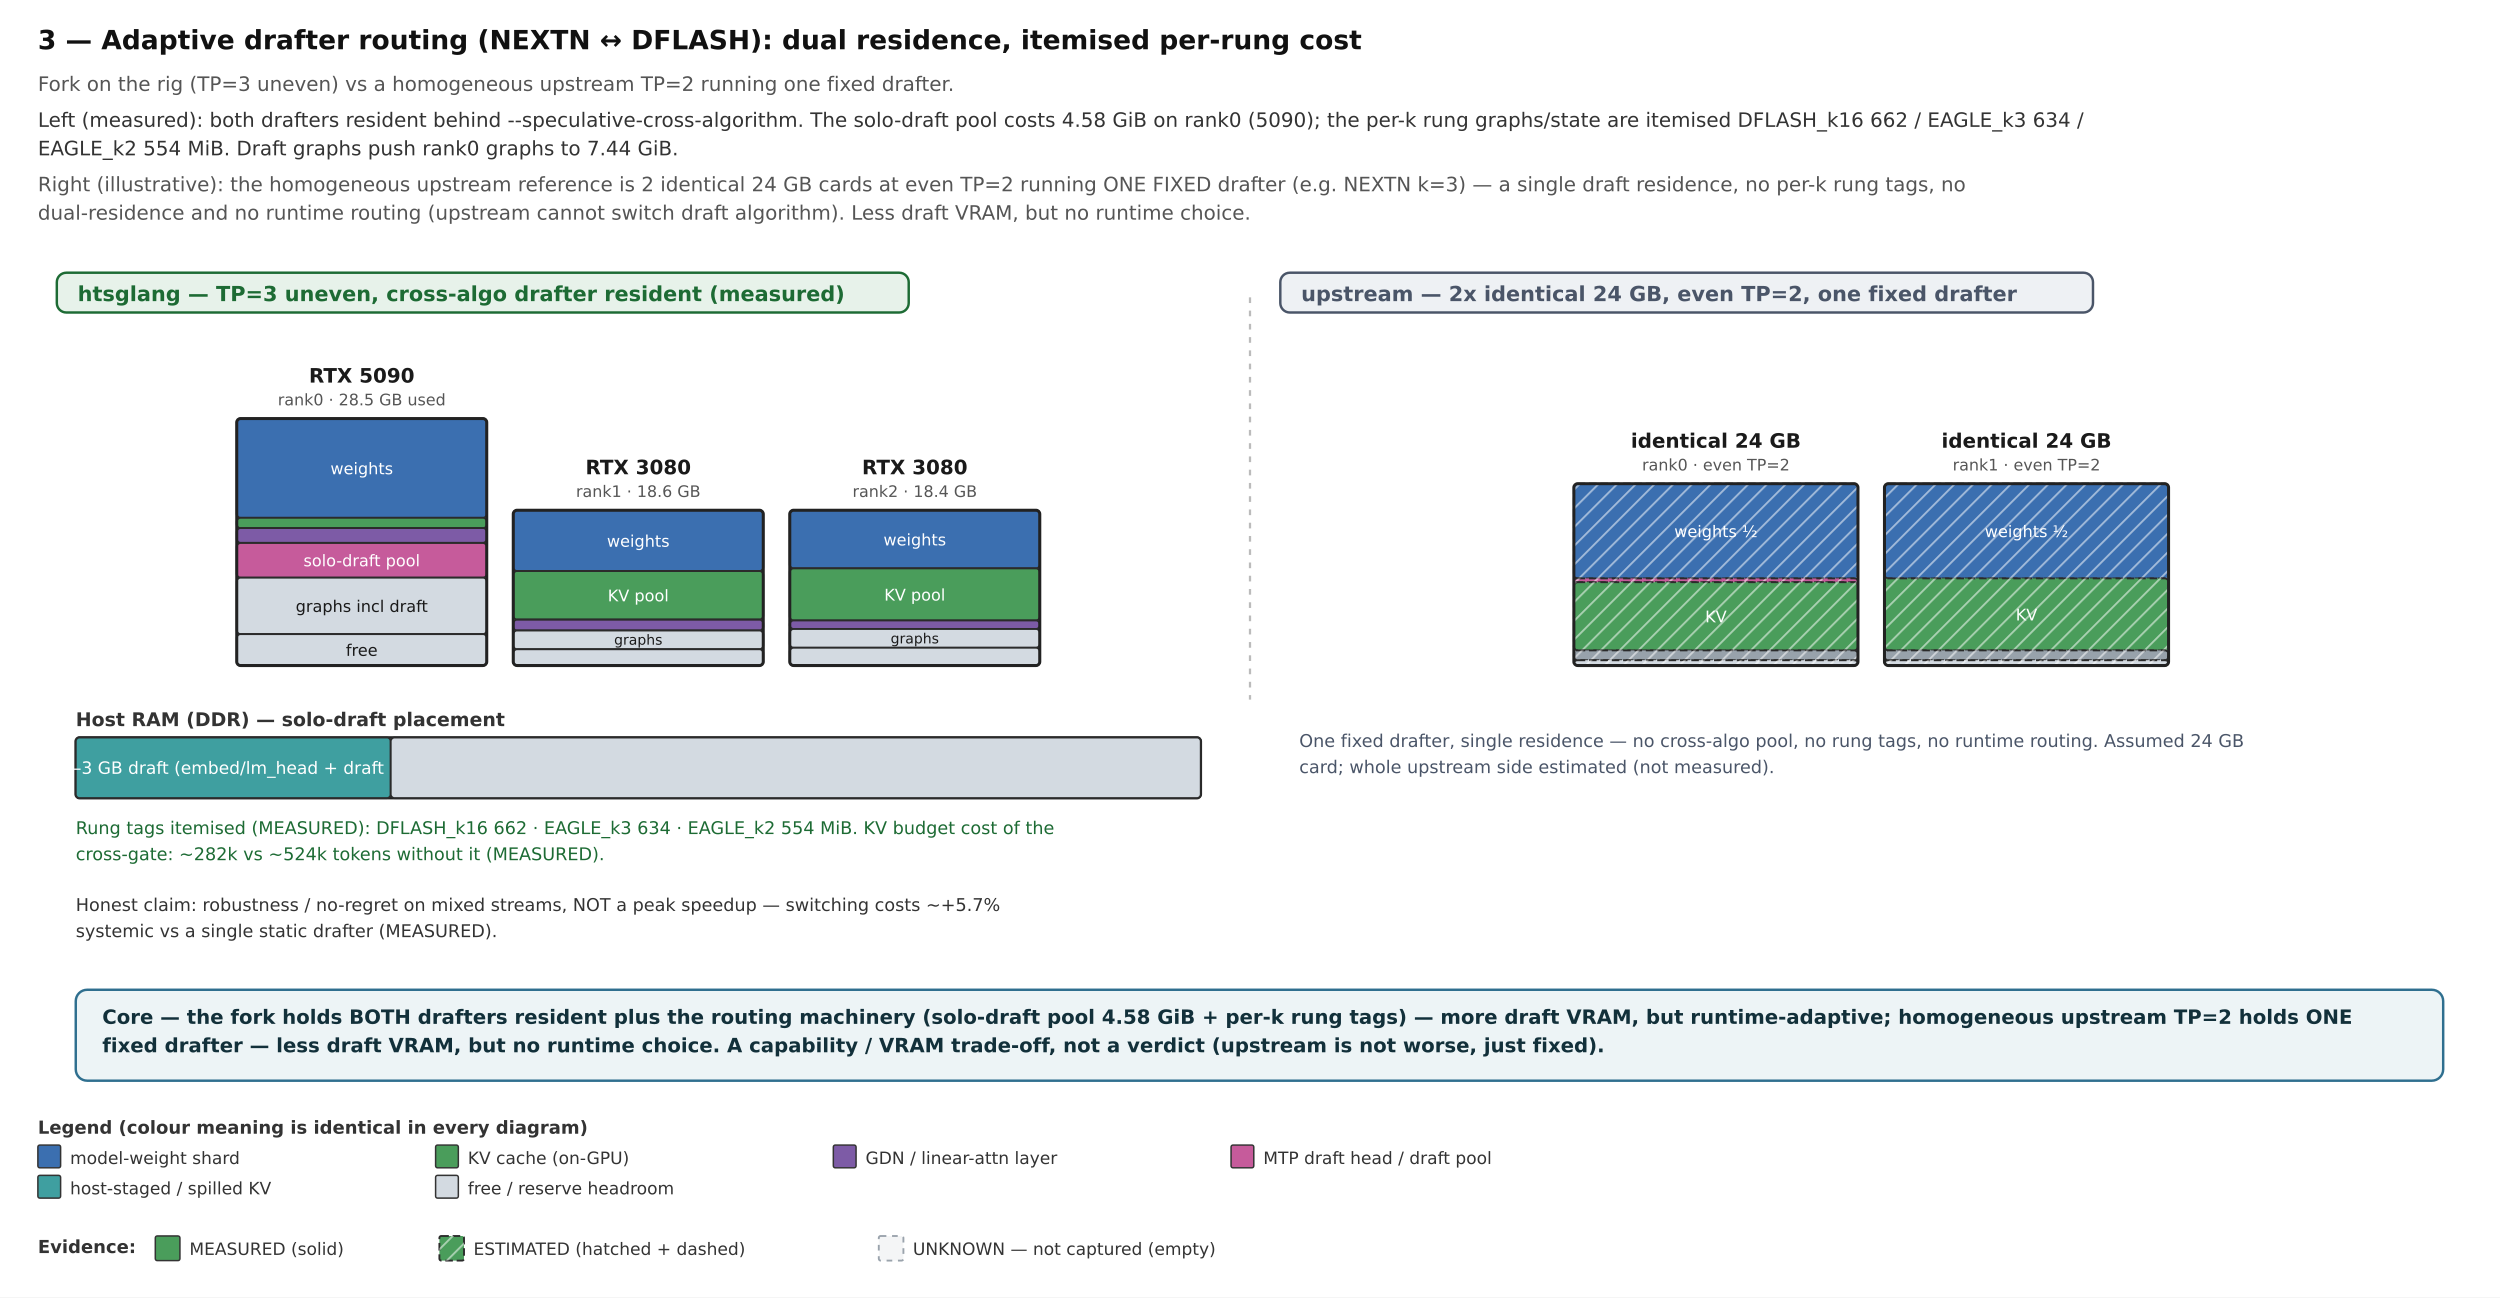
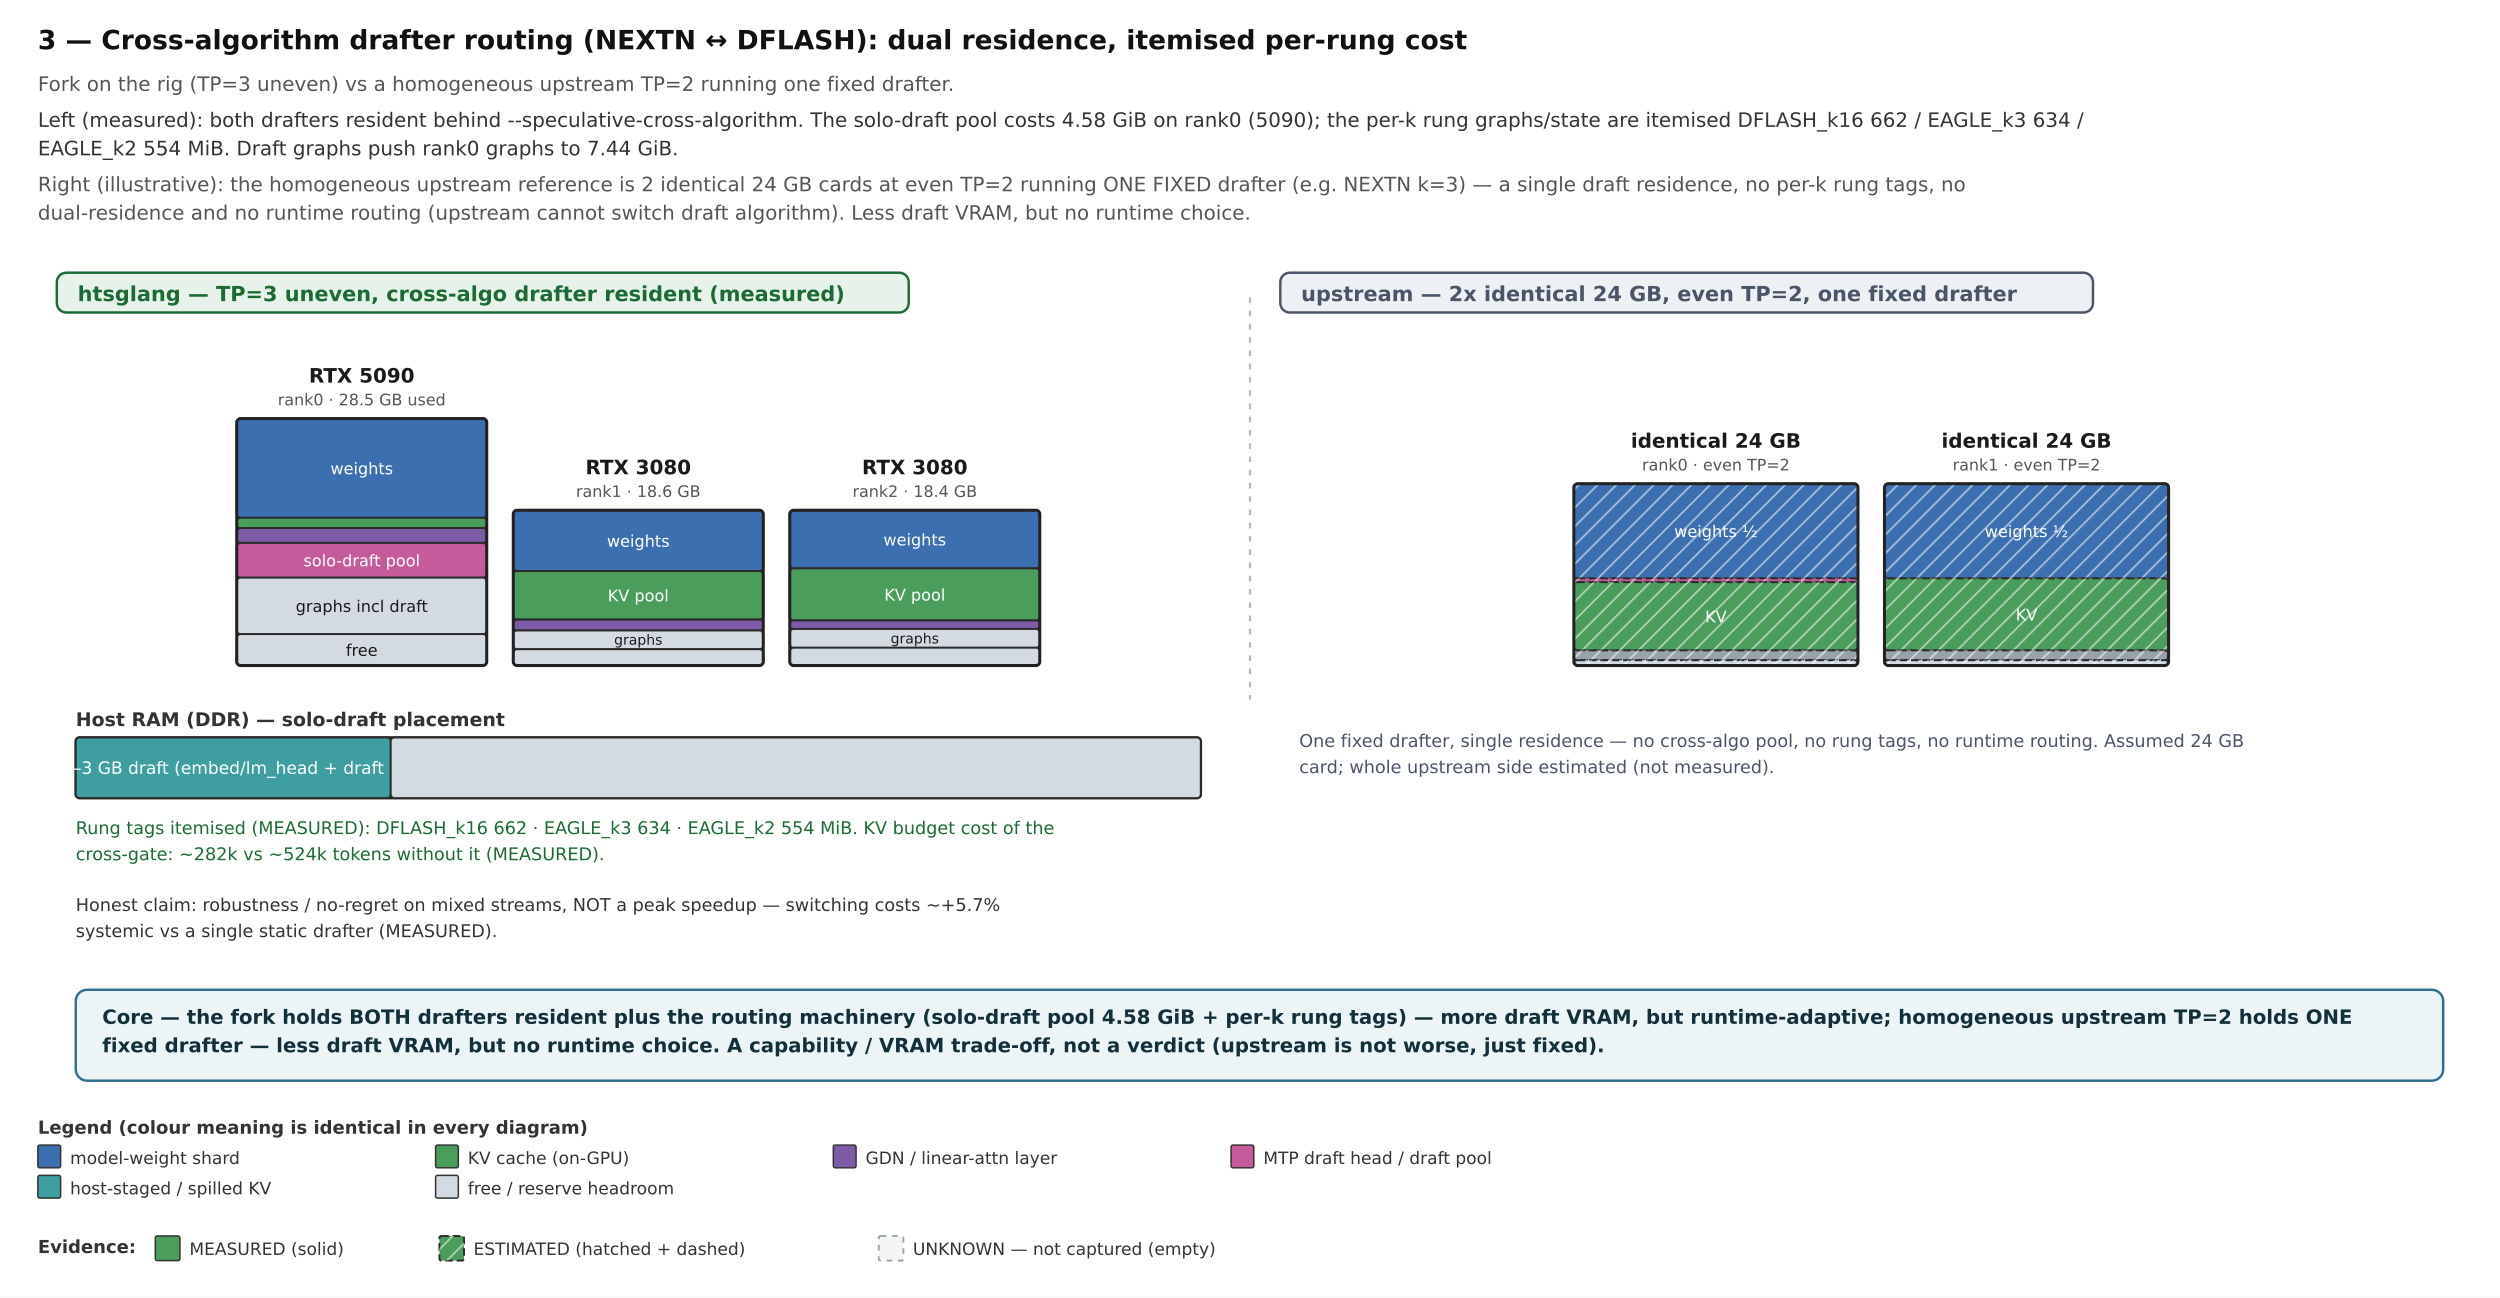
<svg xmlns="http://www.w3.org/2000/svg" viewBox="0 0 1320 685" width="1320" height="685" font-family="sans-serif">
  <defs>
    <pattern id="hatch" patternUnits="userSpaceOnUse" width="7" height="7" patternTransform="rotate(45)">
      <line x1="0" y1="0" x2="0" y2="7" stroke="#ffffff" stroke-width="2" stroke-opacity="0.5" />
    </pattern>
    <marker id="arr" markerWidth="9" markerHeight="9" refX="6.5" refY="3" orient="auto" markerUnits="userSpaceOnUse">
      <path d="M0,0 L7,3 L0,6 Z" fill="#333" />
    </marker>
    <marker id="arrP" markerWidth="9" markerHeight="9" refX="6.5" refY="3" orient="auto" markerUnits="userSpaceOnUse">
      <path d="M0,0 L7,3 L0,6 Z" fill="#8a5a2b" />
    </marker>
    <marker id="arrG" markerWidth="9" markerHeight="9" refX="6.5" refY="3" orient="auto" markerUnits="userSpaceOnUse">
      <path d="M0,0 L7,3 L0,6 Z" fill="#227a3a" />
    </marker>
    <marker id="arrR" markerWidth="9" markerHeight="9" refX="6.5" refY="3" orient="auto" markerUnits="userSpaceOnUse">
      <path d="M0,0 L7,3 L0,6 Z" fill="#c0504d" />
    </marker>
    <marker id="arrB" markerWidth="9" markerHeight="9" refX="6.5" refY="3" orient="auto" markerUnits="userSpaceOnUse">
      <path d="M0,0 L7,3 L0,6 Z" fill="#3b6fb0" />
    </marker>
    <marker id="arrV" markerWidth="9" markerHeight="9" refX="6.5" refY="3" orient="auto" markerUnits="userSpaceOnUse">
      <path d="M0,0 L7,3 L0,6 Z" fill="#7d5ba6" />
    </marker>
  </defs>
  <rect x="0.0" y="0.0" width="1320.0" height="685.0" rx="0" fill="#ffffff" stroke="none" stroke-width="0" />
-   <text x="20.0" y="26.0" font-family="DejaVu Sans, Verdana, Arial, sans-serif" font-size="14" font-weight="bold" text-anchor="start" fill="#111">3 — Adaptive drafter routing (NEXTN ↔ DFLASH): dual residence, itemised per-rung cost</text>
+   <text x="20.0" y="26.0" font-family="DejaVu Sans, Verdana, Arial, sans-serif" font-size="14" font-weight="bold" text-anchor="start" fill="#111">3 — Cross-algorithm drafter routing (NEXTN ↔ DFLASH): dual residence, itemised per-rung cost</text>
  <text x="20.0" y="48.0" font-family="DejaVu Sans, Verdana, Arial, sans-serif" font-size="10.5" font-weight="normal" text-anchor="start" fill="#555">Fork on the rig (TP=3 uneven) vs a homogeneous upstream TP=2 running one fixed drafter.</text>
  <text x="20.0" y="67.0" font-family="DejaVu Sans, Verdana, Arial, sans-serif" font-size="10.5" font-weight="normal" text-anchor="start" fill="#333">Left (measured): both drafters resident behind --speculative-cross-algorithm. The solo-draft pool costs 4.58 GiB on rank0 (5090); the per-k rung graphs/state are itemised DFLASH_k16 662 / EAGLE_k3 634 /</text>
  <text x="20.0" y="82.0" font-family="DejaVu Sans, Verdana, Arial, sans-serif" font-size="10.5" font-weight="normal" text-anchor="start" fill="#333">EAGLE_k2 554 MiB. Draft graphs push rank0 graphs to 7.44 GiB.</text>
  <text x="20.0" y="101.0" font-family="DejaVu Sans, Verdana, Arial, sans-serif" font-size="10.5" font-weight="normal" text-anchor="start" fill="#555">Right (illustrative): the homogeneous upstream reference is 2 identical 24 GB cards at even TP=2 running ONE FIXED drafter (e.g. NEXTN k=3) — a single draft residence, no per-k rung tags, no</text>
  <text x="20.0" y="116.0" font-family="DejaVu Sans, Verdana, Arial, sans-serif" font-size="10.5" font-weight="normal" text-anchor="start" fill="#555">dual-residence and no runtime routing (upstream cannot switch draft algorithm). Less draft VRAM, but no runtime choice.</text>
  <rect x="30.0" y="144.0" width="449.8" height="21.0" rx="5" fill="#e7f2ea" stroke="#1d6b34" stroke-width="1.3" />
  <text x="41.0" y="159.0" font-family="DejaVu Sans, Verdana, Arial, sans-serif" font-size="11" font-weight="bold" text-anchor="start" fill="#1d6b34">htsglang — TP=3 uneven, cross-algo drafter resident (measured)</text>
  <rect x="676.0" y="144.0" width="429.1" height="21.0" rx="5" fill="#eef1f4" stroke="#4a5568" stroke-width="1.3" />
  <text x="687.0" y="159.0" font-family="DejaVu Sans, Verdana, Arial, sans-serif" font-size="11" font-weight="bold" text-anchor="start" fill="#4a5568">upstream — 2x identical 24 GB, even TP=2, one fixed drafter</text>
  <text x="191.0" y="202.0" font-family="DejaVu Sans, Verdana, Arial, sans-serif" font-size="10.5" font-weight="bold" text-anchor="middle" fill="#1a1a1a">RTX 5090</text>
  <text x="191.0" y="214.0" font-family="DejaVu Sans, Verdana, Arial, sans-serif" font-size="8.4" font-weight="normal" text-anchor="middle" fill="#555">rank0 · 28.5 GB used</text>
  <rect x="125.0" y="221.0" width="132.0" height="52.4" rx="2" fill="#3b6fb0" stroke="#2b2b2b" stroke-width="1.0" />
  <text x="191.0" y="250.4" font-family="DejaVu Sans, Verdana, Arial, sans-serif" font-size="8.5" font-weight="normal" text-anchor="middle" fill="#ffffff">weights</text>
  <rect x="125.0" y="273.4" width="132.0" height="5.5" rx="2" fill="#4a9d5b" stroke="#2b2b2b" stroke-width="1.0" />
  <rect x="125.0" y="278.8" width="132.0" height="7.8" rx="2" fill="#7d5ba6" stroke="#2b2b2b" stroke-width="1.0" />
  <rect x="125.0" y="286.7" width="132.0" height="18.3" rx="2" fill="#c65b9b" stroke="#2b2b2b" stroke-width="1.0" />
  <text x="191.0" y="299.0" font-family="DejaVu Sans, Verdana, Arial, sans-serif" font-size="8.5" font-weight="normal" text-anchor="middle" fill="#ffffff">solo-draft pool</text>
  <rect x="125.0" y="305.0" width="132.0" height="29.8" rx="2" fill="#d3dae1" stroke="#2b2b2b" stroke-width="1.0" />
  <text x="191.0" y="323.1" font-family="DejaVu Sans, Verdana, Arial, sans-serif" font-size="8.5" font-weight="normal" text-anchor="middle" fill="#1a1a1a">graphs incl draft</text>
  <rect x="125.0" y="334.8" width="132.0" height="16.6" rx="2" fill="#d3dae1" stroke="#2b2b2b" stroke-width="1.0" />
  <text x="191.0" y="346.3" font-family="DejaVu Sans, Verdana, Arial, sans-serif" font-size="8.5" font-weight="normal" text-anchor="middle" fill="#1a1a1a">free</text>
  <rect x="125.0" y="221.0" width="132.0" height="130.4" rx="2" fill="none" stroke="#222" stroke-width="1.6" />
  <text x="337.0" y="250.4" font-family="DejaVu Sans, Verdana, Arial, sans-serif" font-size="10.5" font-weight="bold" text-anchor="middle" fill="#1a1a1a">RTX 3080</text>
  <text x="337.0" y="262.4" font-family="DejaVu Sans, Verdana, Arial, sans-serif" font-size="8.4" font-weight="normal" text-anchor="middle" fill="#555">rank1 · 18.6 GB</text>
  <rect x="271.0" y="269.4" width="132.0" height="32.1" rx="2" fill="#3b6fb0" stroke="#2b2b2b" stroke-width="1.0" />
  <text x="337.0" y="288.7" font-family="DejaVu Sans, Verdana, Arial, sans-serif" font-size="8.5" font-weight="normal" text-anchor="middle" fill="#ffffff">weights</text>
  <rect x="271.0" y="301.5" width="132.0" height="25.6" rx="2" fill="#4a9d5b" stroke="#2b2b2b" stroke-width="1.0" />
  <text x="337.0" y="317.5" font-family="DejaVu Sans, Verdana, Arial, sans-serif" font-size="8.5" font-weight="normal" text-anchor="middle" fill="#ffffff">KV pool</text>
  <rect x="271.0" y="327.2" width="132.0" height="5.7" rx="2" fill="#7d5ba6" stroke="#2b2b2b" stroke-width="1.0" />
  <rect x="271.0" y="332.9" width="132.0" height="9.9" rx="2" fill="#d3dae1" stroke="#2b2b2b" stroke-width="1.0" />
  <text x="337.0" y="340.4" font-family="DejaVu Sans, Verdana, Arial, sans-serif" font-size="7.4" font-weight="normal" text-anchor="middle" fill="#1a1a1a">graphs</text>
  <rect x="271.0" y="342.8" width="132.0" height="8.6" rx="2" fill="#d3dae1" stroke="#2b2b2b" stroke-width="1.0" />
  <rect x="271.0" y="269.4" width="132.0" height="82.0" rx="2" fill="none" stroke="#222" stroke-width="1.6" />
  <text x="483.0" y="250.4" font-family="DejaVu Sans, Verdana, Arial, sans-serif" font-size="10.5" font-weight="bold" text-anchor="middle" fill="#1a1a1a">RTX 3080</text>
  <text x="483.0" y="262.4" font-family="DejaVu Sans, Verdana, Arial, sans-serif" font-size="8.4" font-weight="normal" text-anchor="middle" fill="#555">rank2 · 18.4 GB</text>
  <rect x="417.0" y="269.4" width="132.0" height="30.7" rx="2" fill="#3b6fb0" stroke="#2b2b2b" stroke-width="1.0" />
  <text x="483.0" y="288.0" font-family="DejaVu Sans, Verdana, Arial, sans-serif" font-size="8.5" font-weight="normal" text-anchor="middle" fill="#ffffff">weights</text>
  <rect x="417.0" y="300.1" width="132.0" height="27.5" rx="2" fill="#4a9d5b" stroke="#2b2b2b" stroke-width="1.0" />
  <text x="483.0" y="317.1" font-family="DejaVu Sans, Verdana, Arial, sans-serif" font-size="8.5" font-weight="normal" text-anchor="middle" fill="#ffffff">KV pool</text>
  <rect x="417.0" y="327.6" width="132.0" height="4.5" rx="2" fill="#7d5ba6" stroke="#2b2b2b" stroke-width="1.0" />
  <rect x="417.0" y="332.1" width="132.0" height="9.9" rx="2" fill="#d3dae1" stroke="#2b2b2b" stroke-width="1.0" />
  <text x="483.0" y="339.7" font-family="DejaVu Sans, Verdana, Arial, sans-serif" font-size="7.4" font-weight="normal" text-anchor="middle" fill="#1a1a1a">graphs</text>
  <rect x="417.0" y="342.0" width="132.0" height="9.4" rx="2" fill="#d3dae1" stroke="#2b2b2b" stroke-width="1.0" />
  <rect x="417.0" y="269.4" width="132.0" height="82.0" rx="2" fill="none" stroke="#222" stroke-width="1.6" />
  <text x="906.0" y="236.4" font-family="DejaVu Sans, Verdana, Arial, sans-serif" font-size="10.5" font-weight="bold" text-anchor="middle" fill="#1a1a1a">identical 24 GB</text>
  <text x="906.0" y="248.4" font-family="DejaVu Sans, Verdana, Arial, sans-serif" font-size="8.4" font-weight="normal" text-anchor="middle" fill="#555">rank0 · even TP=2</text>
  <rect x="831.0" y="255.4" width="150.0" height="50.0" rx="2" fill="#3b6fb0" stroke="#2b2b2b" stroke-width="1.0" stroke-dasharray="4 2" />
  <rect x="831.0" y="255.4" width="150.0" height="50.0" fill="url(#hatch)" stroke="none" />
  <text x="906.0" y="283.6" font-family="DejaVu Sans, Verdana, Arial, sans-serif" font-size="8.5" font-weight="normal" text-anchor="middle" fill="#ffffff">weights ½</text>
  <rect x="831.0" y="305.4" width="150.0" height="2.0" rx="2" fill="#c65b9b" stroke="#2b2b2b" stroke-width="1.0" stroke-dasharray="4 2" />
  <rect x="831.0" y="305.4" width="150.0" height="2.0" fill="url(#hatch)" stroke="none" />
  <rect x="831.0" y="307.4" width="150.0" height="36.0" rx="2" fill="#4a9d5b" stroke="#2b2b2b" stroke-width="1.0" stroke-dasharray="4 2" />
  <rect x="831.0" y="307.4" width="150.0" height="36.0" fill="url(#hatch)" stroke="none" />
  <text x="906.0" y="328.6" font-family="DejaVu Sans, Verdana, Arial, sans-serif" font-size="8.5" font-weight="normal" text-anchor="middle" fill="#ffffff">KV</text>
  <rect x="831.0" y="343.4" width="150.0" height="5.2" rx="2" fill="#98a2ab" stroke="#2b2b2b" stroke-width="1.0" stroke-dasharray="4 2" />
  <rect x="831.0" y="343.4" width="150.0" height="5.2" fill="url(#hatch)" stroke="none" />
  <rect x="831.0" y="348.6" width="150.0" height="2.8" rx="2" fill="#d3dae1" stroke="#2b2b2b" stroke-width="1.0" stroke-dasharray="4 2" />
  <rect x="831.0" y="348.6" width="150.0" height="2.8" fill="url(#hatch)" stroke="none" />
  <rect x="831.0" y="255.4" width="150.0" height="96.0" rx="2" fill="none" stroke="#222" stroke-width="1.6" />
  <text x="1070.0" y="236.4" font-family="DejaVu Sans, Verdana, Arial, sans-serif" font-size="10.5" font-weight="bold" text-anchor="middle" fill="#1a1a1a">identical 24 GB</text>
  <text x="1070.0" y="248.4" font-family="DejaVu Sans, Verdana, Arial, sans-serif" font-size="8.4" font-weight="normal" text-anchor="middle" fill="#555">rank1 · even TP=2</text>
  <rect x="995.0" y="255.4" width="150.0" height="50.0" rx="2" fill="#3b6fb0" stroke="#2b2b2b" stroke-width="1.0" stroke-dasharray="4 2" />
  <rect x="995.0" y="255.4" width="150.0" height="50.0" fill="url(#hatch)" stroke="none" />
  <text x="1070.0" y="283.6" font-family="DejaVu Sans, Verdana, Arial, sans-serif" font-size="8.5" font-weight="normal" text-anchor="middle" fill="#ffffff">weights ½</text>
  <rect x="995.0" y="305.4" width="150.0" height="38.0" rx="2" fill="#4a9d5b" stroke="#2b2b2b" stroke-width="1.0" stroke-dasharray="4 2" />
  <rect x="995.0" y="305.4" width="150.0" height="38.0" fill="url(#hatch)" stroke="none" />
  <text x="1070.0" y="327.6" font-family="DejaVu Sans, Verdana, Arial, sans-serif" font-size="8.5" font-weight="normal" text-anchor="middle" fill="#ffffff">KV</text>
  <rect x="995.0" y="343.4" width="150.0" height="5.2" rx="2" fill="#98a2ab" stroke="#2b2b2b" stroke-width="1.0" stroke-dasharray="4 2" />
  <rect x="995.0" y="343.4" width="150.0" height="5.2" fill="url(#hatch)" stroke="none" />
  <rect x="995.0" y="348.6" width="150.0" height="2.8" rx="2" fill="#d3dae1" stroke="#2b2b2b" stroke-width="1.0" stroke-dasharray="4 2" />
  <rect x="995.0" y="348.6" width="150.0" height="2.8" fill="url(#hatch)" stroke="none" />
  <rect x="995.0" y="255.4" width="150.0" height="96.0" rx="2" fill="none" stroke="#222" stroke-width="1.6" />
  <line x1="660.0" y1="157.0" x2="660.0" y2="369.4" stroke="#bbb" stroke-width="1.2" stroke-dasharray="3 4" />
  <text x="40.0" y="383.4" font-family="DejaVu Sans, Verdana, Arial, sans-serif" font-size="10" font-weight="bold" text-anchor="start" fill="#333">Host RAM (DDR) — solo-draft placement</text>
  <rect x="40.0" y="389.4" width="594.0" height="32.0" rx="2" fill="none" stroke="#222" stroke-width="1.4" />
  <rect x="40.0" y="389.4" width="166.3" height="32.0" rx="2" fill="#3f9fa0" stroke="#2b2b2b" stroke-width="1.0" />
  <text x="123.2" y="408.6" font-family="DejaVu Sans, Verdana, Arial, sans-serif" font-size="9" font-weight="normal" text-anchor="middle" fill="#ffffff">~2–3 GB draft (embed/lm_head + draft KV)</text>
  <rect x="206.3" y="389.4" width="427.7" height="32.0" rx="2" fill="#d3dae1" stroke="#2b2b2b" stroke-width="1.0" />
  <text x="40.0" y="440.4" font-family="DejaVu Sans, Verdana, Arial, sans-serif" font-size="9.3" font-weight="normal" text-anchor="start" fill="#1d6b34">Rung tags itemised (MEASURED): DFLASH_k16 662 · EAGLE_k3 634 · EAGLE_k2 554 MiB. KV budget cost of the</text>
  <text x="40.0" y="454.2" font-family="DejaVu Sans, Verdana, Arial, sans-serif" font-size="9.3" font-weight="normal" text-anchor="start" fill="#1d6b34">cross-gate: ~282k vs ~524k tokens without it (MEASURED).</text>
  <text x="40.0" y="481.0" font-family="DejaVu Sans, Verdana, Arial, sans-serif" font-size="9.3" font-weight="normal" text-anchor="start" fill="#333">Honest claim: robustness / no-regret on mixed streams, NOT a peak speedup — switching costs ~+5.7%</text>
  <text x="40.0" y="494.8" font-family="DejaVu Sans, Verdana, Arial, sans-serif" font-size="9.3" font-weight="normal" text-anchor="start" fill="#333">systemic vs a single static drafter (MEASURED).</text>
  <text x="686.0" y="394.4" font-family="DejaVu Sans, Verdana, Arial, sans-serif" font-size="9.3" font-weight="normal" text-anchor="start" fill="#4a5568">One fixed drafter, single residence — no cross-algo pool, no rung tags, no runtime routing. Assumed 24 GB</text>
  <text x="686.0" y="408.2" font-family="DejaVu Sans, Verdana, Arial, sans-serif" font-size="9.3" font-weight="normal" text-anchor="start" fill="#4a5568">card; whole upstream side estimated (not measured).</text>
  <rect x="40.0" y="522.6" width="1250.0" height="48.0" rx="6" fill="#edf4f6" stroke="#2f6f8f" stroke-width="1.3" />
  <text x="54.0" y="540.6" font-family="DejaVu Sans, Verdana, Arial, sans-serif" font-size="10.4" font-weight="bold" text-anchor="start" fill="#12303a">Core — the fork holds BOTH drafters resident plus the routing machinery (solo-draft pool 4.58 GiB + per-k rung tags) — more draft VRAM, but runtime-adaptive; homogeneous upstream TP=2 holds ONE</text>
  <text x="54.0" y="555.6" font-family="DejaVu Sans, Verdana, Arial, sans-serif" font-size="10.4" font-weight="bold" text-anchor="start" fill="#12303a">fixed drafter — less draft VRAM, but no runtime choice. A capability / VRAM trade-off, not a verdict (upstream is not worse, just fixed).</text>
  <text x="20.0" y="598.6" font-family="DejaVu Sans, Verdana, Arial, sans-serif" font-size="9.5" font-weight="bold" text-anchor="start" fill="#333">Legend (colour meaning is identical in every diagram)</text>
  <rect x="20.0" y="604.6" width="12.0" height="12.0" rx="1" fill="#3b6fb0" stroke="#333" stroke-width="0.8" />
  <text x="37.0" y="614.6" font-family="DejaVu Sans, Verdana, Arial, sans-serif" font-size="9" font-weight="normal" text-anchor="start" fill="#333">model-weight shard</text>
  <rect x="230.0" y="604.6" width="12.0" height="12.0" rx="1" fill="#4a9d5b" stroke="#333" stroke-width="0.8" />
  <text x="247.0" y="614.6" font-family="DejaVu Sans, Verdana, Arial, sans-serif" font-size="9" font-weight="normal" text-anchor="start" fill="#333">KV cache (on-GPU)</text>
  <rect x="440.0" y="604.6" width="12.0" height="12.0" rx="1" fill="#7d5ba6" stroke="#333" stroke-width="0.8" />
  <text x="457.0" y="614.6" font-family="DejaVu Sans, Verdana, Arial, sans-serif" font-size="9" font-weight="normal" text-anchor="start" fill="#333">GDN / linear-attn layer</text>
  <rect x="650.0" y="604.6" width="12.0" height="12.0" rx="1" fill="#c65b9b" stroke="#333" stroke-width="0.8" />
  <text x="667.0" y="614.6" font-family="DejaVu Sans, Verdana, Arial, sans-serif" font-size="9" font-weight="normal" text-anchor="start" fill="#333">MTP draft head / draft pool</text>
  <rect x="20.0" y="620.6" width="12.0" height="12.0" rx="1" fill="#3f9fa0" stroke="#333" stroke-width="0.8" />
  <text x="37.0" y="630.6" font-family="DejaVu Sans, Verdana, Arial, sans-serif" font-size="9" font-weight="normal" text-anchor="start" fill="#333">host-staged / spilled KV</text>
  <rect x="230.0" y="620.6" width="12.0" height="12.0" rx="1" fill="#d3dae1" stroke="#333" stroke-width="0.8" />
  <text x="247.0" y="630.6" font-family="DejaVu Sans, Verdana, Arial, sans-serif" font-size="9" font-weight="normal" text-anchor="start" fill="#333">free / reserve headroom</text>
  <text x="20.0" y="661.6" font-family="DejaVu Sans, Verdana, Arial, sans-serif" font-size="9.5" font-weight="bold" text-anchor="start" fill="#333">Evidence:</text>
  <rect x="82.0" y="652.6" width="13.0" height="13.0" rx="1" fill="#4a9d5b" stroke="#333" stroke-width="0.8" />
  <text x="100.0" y="662.6" font-family="DejaVu Sans, Verdana, Arial, sans-serif" font-size="9" font-weight="normal" text-anchor="start" fill="#333">MEASURED (solid)</text>
  <rect x="232.0" y="652.6" width="13.0" height="13.0" rx="1" fill="#4a9d5b" stroke="#2b2b2b" stroke-width="1.0" stroke-dasharray="4 2" />
  <rect x="232" y="652.6" width="13" height="13" fill="url(#hatch)" stroke="none" />
  <text x="250.0" y="662.6" font-family="DejaVu Sans, Verdana, Arial, sans-serif" font-size="9" font-weight="normal" text-anchor="start" fill="#333">ESTIMATED (hatched + dashed)</text>
  <rect x="464.0" y="652.6" width="13.0" height="13.0" rx="1" fill="#f4f5f6" stroke="#9aa3ac" stroke-width="1.0" stroke-dasharray="3 3" />
  <text x="482.0" y="662.6" font-family="DejaVu Sans, Verdana, Arial, sans-serif" font-size="9" font-weight="normal" text-anchor="start" fill="#333">UNKNOWN — not captured (empty)</text>
</svg>
